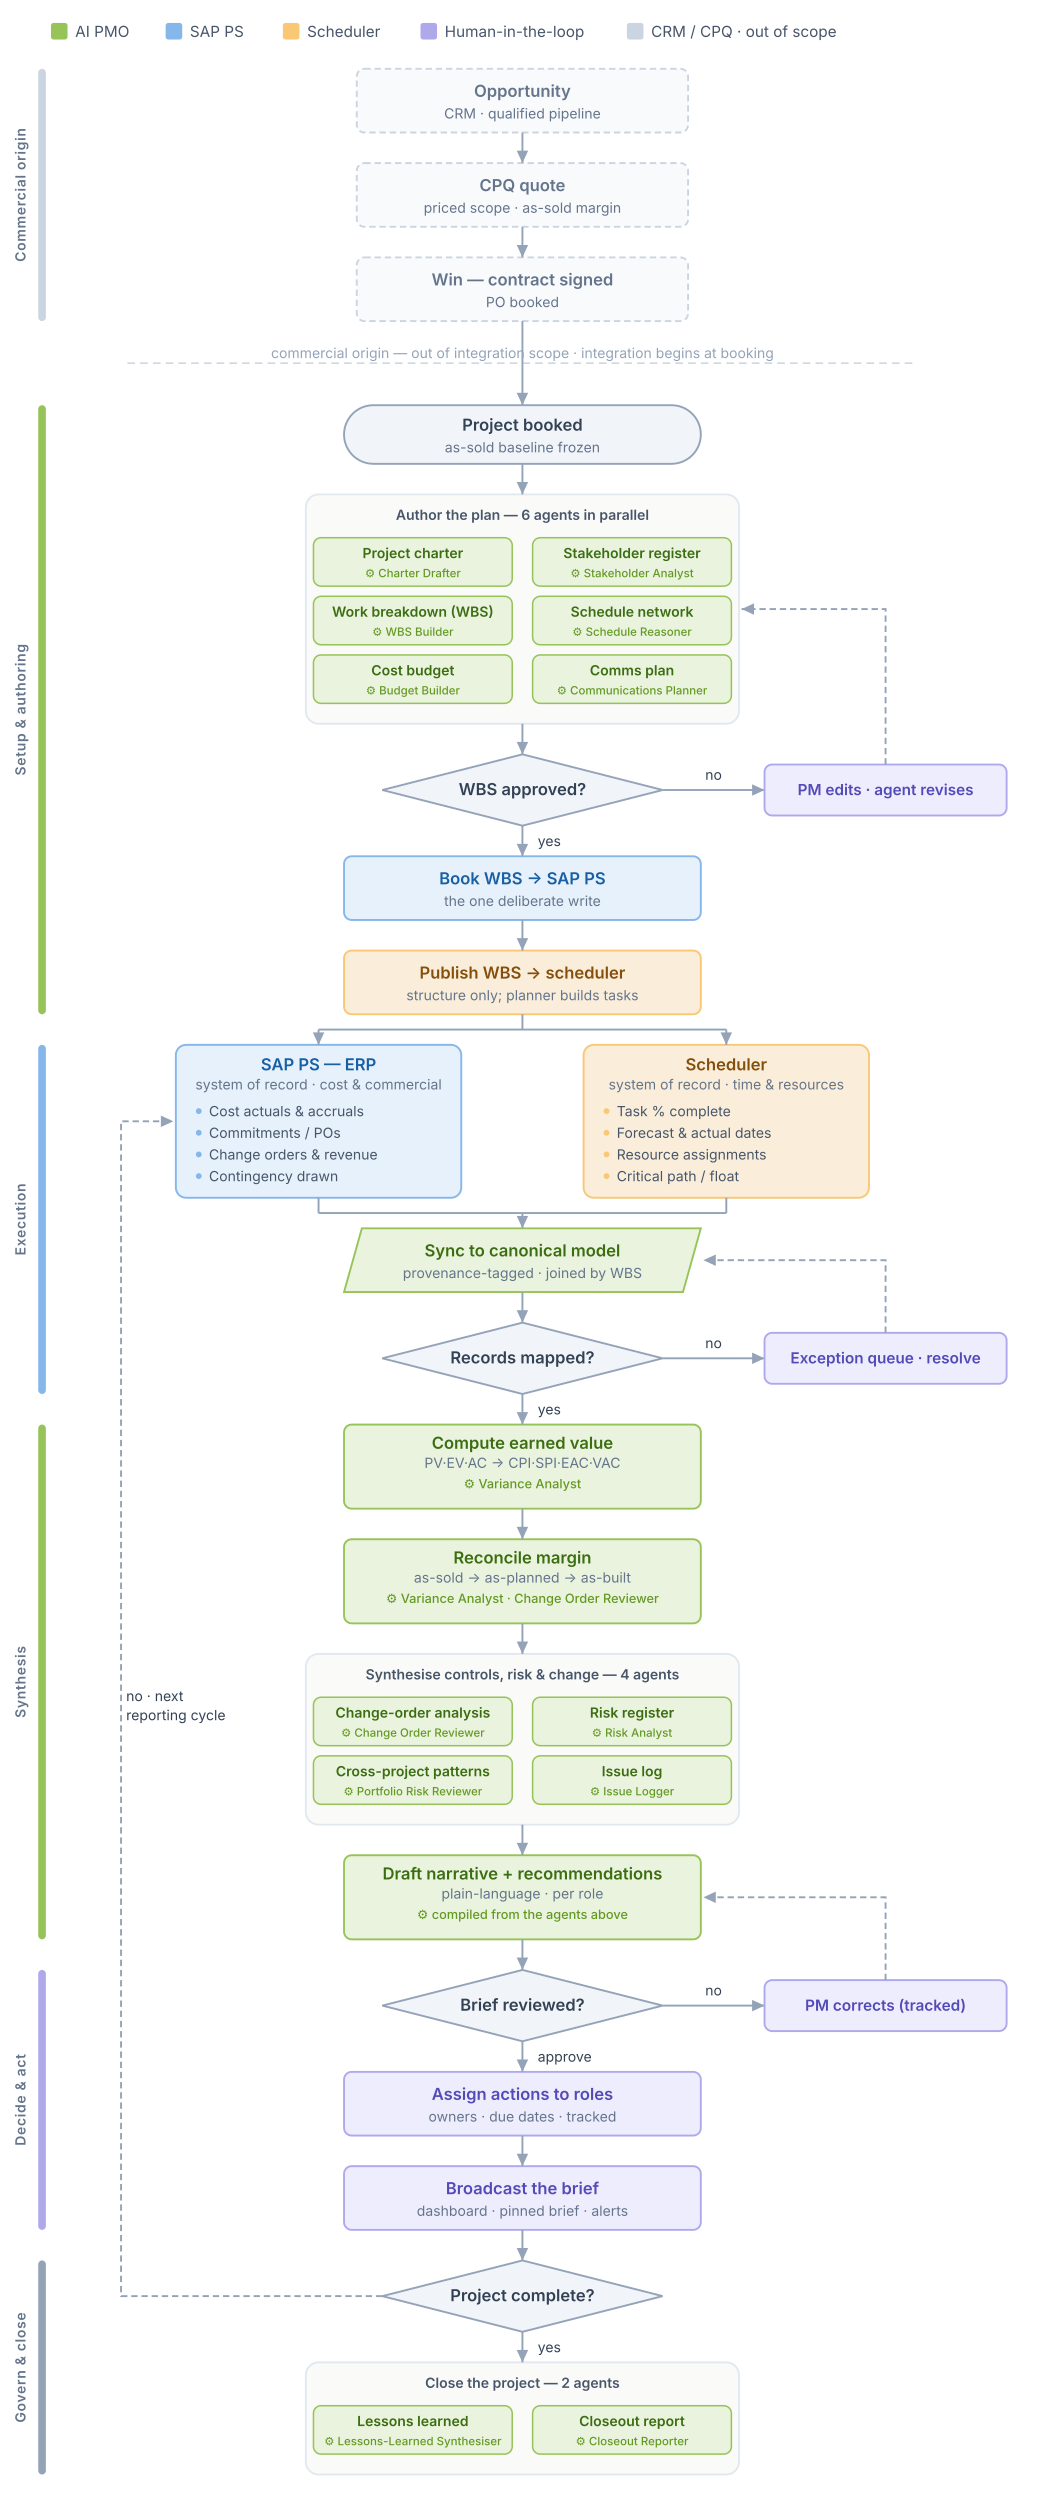
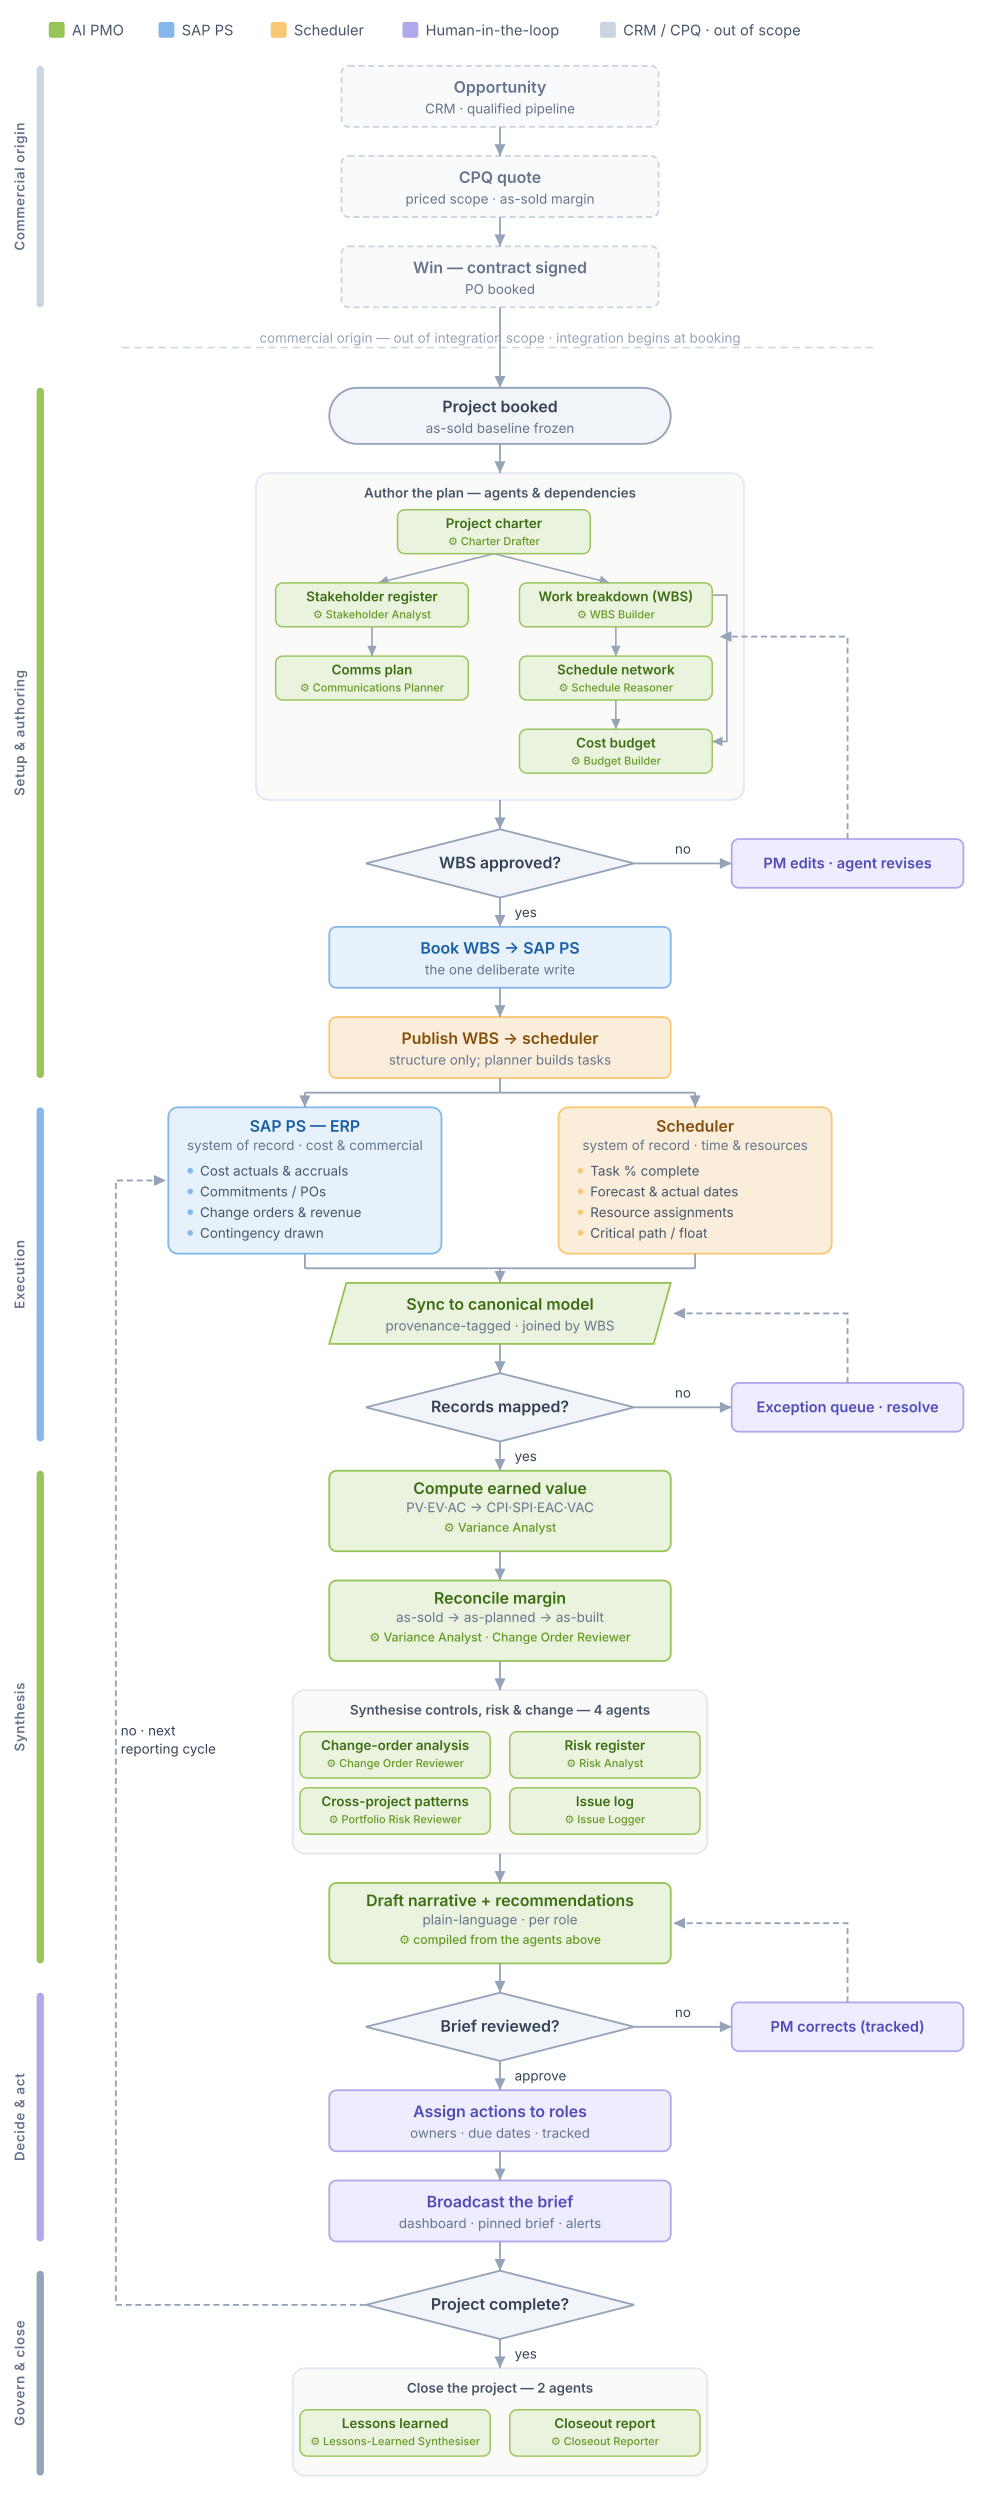
- <svg xmlns="http://www.w3.org/2000/svg" viewBox="0 0 820 1962" width="820" height="1962" font-family="Inter,Arial,sans-serif">
+ <svg xmlns="http://www.w3.org/2000/svg" viewBox="0 0 820 2050" width="820" height="2050" font-family="Inter,Arial,sans-serif">
  <defs>
    <marker id="ah" markerWidth="9" markerHeight="9" refX="6.5" refY="3" orient="auto">
      <path d="M0,0 L6.5,3 L0,6 Z" fill="#94a3b8" />
    </marker>
  </defs>
  <g>
    <rect x="40" y="18" width="13" height="13" rx="2" fill="#97C459" />
    <text x="59" y="29" font-family="Inter,Arial,sans-serif" font-size="12" fill="#475569">AI PMO</text>
    <rect x="130" y="18" width="13" height="13" rx="2" fill="#85B7EB" />
    <text x="149" y="29" font-family="Inter,Arial,sans-serif" font-size="12" fill="#475569">SAP PS</text>
    <rect x="222" y="18" width="13" height="13" rx="2" fill="#FAC775" />
    <text x="241" y="29" font-family="Inter,Arial,sans-serif" font-size="12" fill="#475569">Scheduler</text>
    <rect x="330" y="18" width="13" height="13" rx="2" fill="#AFA9EC" />
    <text x="349" y="29" font-family="Inter,Arial,sans-serif" font-size="12" fill="#475569">Human-in-the-loop</text>
    <rect x="492" y="18" width="13" height="13" rx="2" fill="#CBD5E1" />
    <text x="511" y="29" font-family="Inter,Arial,sans-serif" font-size="12" fill="#475569">CRM / CPQ · out of scope</text>
  </g>
  <g transform="translate(0,46)">
    <rect x="30" y="8" width="6" height="198" rx="3" fill="#CBD5E1" />
    <text transform="rotate(-90 20 107.0)" x="20" y="107.0" text-anchor="middle" font-family="Inter,Arial,sans-serif" font-size="11" font-weight="600" letter-spacing="0.5" fill="#64748b">Commercial origin</text>
-     <rect x="30" y="272" width="6" height="478" rx="3" fill="#97C459" />
-     <text transform="rotate(-90 20 511.0)" x="20" y="511.0" text-anchor="middle" font-family="Inter,Arial,sans-serif" font-size="11" font-weight="600" letter-spacing="0.5" fill="#64748b">Setup &amp; authoring</text>
-     <rect x="30" y="774" width="6" height="274" rx="3" fill="#85B7EB" />
-     <text transform="rotate(-90 20 911.0)" x="20" y="911.0" text-anchor="middle" font-family="Inter,Arial,sans-serif" font-size="11" font-weight="600" letter-spacing="0.5" fill="#64748b">Execution</text>
-     <rect x="30" y="1072" width="6" height="404" rx="3" fill="#97C459" />
-     <text transform="rotate(-90 20 1274.0)" x="20" y="1274.0" text-anchor="middle" font-family="Inter,Arial,sans-serif" font-size="11" font-weight="600" letter-spacing="0.5" fill="#64748b">Synthesis</text>
-     <rect x="30" y="1500" width="6" height="204" rx="3" fill="#AFA9EC" />
-     <text transform="rotate(-90 20 1602.0)" x="20" y="1602.0" text-anchor="middle" font-family="Inter,Arial,sans-serif" font-size="11" font-weight="600" letter-spacing="0.5" fill="#64748b">Decide &amp; act</text>
-     <rect x="30" y="1728" width="6" height="168" rx="3" fill="#94A3B8" />
-     <text transform="rotate(-90 20 1812.0)" x="20" y="1812.0" text-anchor="middle" font-family="Inter,Arial,sans-serif" font-size="11" font-weight="600" letter-spacing="0.5" fill="#64748b">Govern &amp; close</text>
+     <rect x="30" y="272" width="6" height="566" rx="3" fill="#97C459" />
+     <text transform="rotate(-90 20 555.0)" x="20" y="555.0" text-anchor="middle" font-family="Inter,Arial,sans-serif" font-size="11" font-weight="600" letter-spacing="0.5" fill="#64748b">Setup &amp; authoring</text>
+     <rect x="30" y="862" width="6" height="274" rx="3" fill="#85B7EB" />
+     <text transform="rotate(-90 20 999.0)" x="20" y="999.0" text-anchor="middle" font-family="Inter,Arial,sans-serif" font-size="11" font-weight="600" letter-spacing="0.5" fill="#64748b">Execution</text>
+     <rect x="30" y="1160" width="6" height="404" rx="3" fill="#97C459" />
+     <text transform="rotate(-90 20 1362.0)" x="20" y="1362.0" text-anchor="middle" font-family="Inter,Arial,sans-serif" font-size="11" font-weight="600" letter-spacing="0.5" fill="#64748b">Synthesis</text>
+     <rect x="30" y="1588" width="6" height="204" rx="3" fill="#AFA9EC" />
+     <text transform="rotate(-90 20 1690.0)" x="20" y="1690.0" text-anchor="middle" font-family="Inter,Arial,sans-serif" font-size="11" font-weight="600" letter-spacing="0.5" fill="#64748b">Decide &amp; act</text>
+     <rect x="30" y="1816" width="6" height="168" rx="3" fill="#94A3B8" />
+     <text transform="rotate(-90 20 1900.0)" x="20" y="1900.0" text-anchor="middle" font-family="Inter,Arial,sans-serif" font-size="11" font-weight="600" letter-spacing="0.5" fill="#64748b">Govern &amp; close</text>
    <rect x="280" y="8" width="260" height="50" rx="6" fill="#F8FAFC" stroke="#CBD5E1" stroke-width="1.5" stroke-dasharray="5 3" />
    <text x="410" y="30.0" text-anchor="middle" font-family="Inter,Arial,sans-serif" font-size="13" font-weight="600" fill="#64748B">Opportunity</text>
    <text x="410" y="47.0" text-anchor="middle" font-family="Inter,Arial,sans-serif" font-size="11" font-weight="400" fill="#64748b">CRM · qualified pipeline</text>
    <rect x="280" y="82" width="260" height="50" rx="6" fill="#F8FAFC" stroke="#CBD5E1" stroke-width="1.5" stroke-dasharray="5 3" />
    <text x="410" y="104.0" text-anchor="middle" font-family="Inter,Arial,sans-serif" font-size="13" font-weight="600" fill="#64748B">CPQ quote</text>
    <text x="410" y="121.0" text-anchor="middle" font-family="Inter,Arial,sans-serif" font-size="11" font-weight="400" fill="#64748b">priced scope · as-sold margin</text>
    <rect x="280" y="156" width="260" height="50" rx="6" fill="#F8FAFC" stroke="#CBD5E1" stroke-width="1.5" stroke-dasharray="5 3" />
    <text x="410" y="178.0" text-anchor="middle" font-family="Inter,Arial,sans-serif" font-size="13" font-weight="600" fill="#64748B">Win — contract signed</text>
    <text x="410" y="195.0" text-anchor="middle" font-family="Inter,Arial,sans-serif" font-size="11" font-weight="400" fill="#64748b">PO booked</text>
    <line x1="100" y1="239.0" x2="720" y2="239.0" stroke="#cbd5e1" stroke-width="1.2" stroke-dasharray="6 4" />
    <text x="410" y="235.0" text-anchor="middle" font-family="Inter,Arial,sans-serif" font-size="11" font-weight="400" fill="#94a3b8">commercial origin — out of integration scope    ·    integration begins at booking</text>
    <rect x="270" y="272" width="280" height="46" rx="23.0" fill="#F1F5F9" stroke="#94A3B8" stroke-width="1.5" />
    <text x="410" y="292.0" text-anchor="middle" font-family="Inter,Arial,sans-serif" font-size="13" font-weight="600" fill="#334155">Project booked</text>
    <text x="410" y="309.0" text-anchor="middle" font-family="Inter,Arial,sans-serif" font-size="11" font-weight="400" fill="#64748b">as-sold baseline frozen</text>
-     <rect x="240.0" y="342" width="340" height="180" rx="10" fill="#FAFAF9" stroke="#E2E8F0" stroke-width="1.5" />
-     <text x="410" y="362" text-anchor="middle" font-family="Inter,Arial,sans-serif" font-size="11" font-weight="600" fill="#475569">Author the plan — 6 agents in parallel</text>
-     <rect x="246.0" y="376" width="156" height="38" rx="6" fill="#EAF3DE" stroke="#97C459" stroke-width="1.2" />
-     <text x="324" y="392" text-anchor="middle" font-family="Inter,Arial,sans-serif" font-size="11" font-weight="600" fill="#3B6D11">Project charter</text>
-     <text x="324" y="407" text-anchor="middle" font-family="Inter,Arial,sans-serif" font-size="9" font-weight="500" fill="#639922">⚙ Charter Drafter</text>
-     <rect x="418.0" y="376" width="156" height="38" rx="6" fill="#EAF3DE" stroke="#97C459" stroke-width="1.2" />
-     <text x="496" y="392" text-anchor="middle" font-family="Inter,Arial,sans-serif" font-size="11" font-weight="600" fill="#3B6D11">Stakeholder register</text>
-     <text x="496" y="407" text-anchor="middle" font-family="Inter,Arial,sans-serif" font-size="9" font-weight="500" fill="#639922">⚙ Stakeholder Analyst</text>
-     <rect x="246.0" y="422" width="156" height="38" rx="6" fill="#EAF3DE" stroke="#97C459" stroke-width="1.2" />
-     <text x="324" y="438" text-anchor="middle" font-family="Inter,Arial,sans-serif" font-size="11" font-weight="600" fill="#3B6D11">Work breakdown (WBS)</text>
-     <text x="324" y="453" text-anchor="middle" font-family="Inter,Arial,sans-serif" font-size="9" font-weight="500" fill="#639922">⚙ WBS Builder</text>
-     <rect x="418.0" y="422" width="156" height="38" rx="6" fill="#EAF3DE" stroke="#97C459" stroke-width="1.2" />
-     <text x="496" y="438" text-anchor="middle" font-family="Inter,Arial,sans-serif" font-size="11" font-weight="600" fill="#3B6D11">Schedule network</text>
-     <text x="496" y="453" text-anchor="middle" font-family="Inter,Arial,sans-serif" font-size="9" font-weight="500" fill="#639922">⚙ Schedule Reasoner</text>
-     <rect x="246.0" y="468" width="156" height="38" rx="6" fill="#EAF3DE" stroke="#97C459" stroke-width="1.2" />
-     <text x="324" y="484" text-anchor="middle" font-family="Inter,Arial,sans-serif" font-size="11" font-weight="600" fill="#3B6D11">Cost budget</text>
-     <text x="324" y="499" text-anchor="middle" font-family="Inter,Arial,sans-serif" font-size="9" font-weight="500" fill="#639922">⚙ Budget Builder</text>
-     <rect x="418.0" y="468" width="156" height="38" rx="6" fill="#EAF3DE" stroke="#97C459" stroke-width="1.2" />
-     <text x="496" y="484" text-anchor="middle" font-family="Inter,Arial,sans-serif" font-size="11" font-weight="600" fill="#3B6D11">Comms plan</text>
-     <text x="496" y="499" text-anchor="middle" font-family="Inter,Arial,sans-serif" font-size="9" font-weight="500" fill="#639922">⚙ Communications Planner</text>
-     <polygon points="410,546.0 520,574.0 410,602.0 300,574.0" fill="#F1F5F9" stroke="#94A3B8" stroke-width="1.5" />
-     <text x="410" y="578.0" text-anchor="middle" font-family="Inter,Arial,sans-serif" font-size="13" font-weight="600" fill="#334155">WBS approved?</text>
-     <line x1="520" y1="574.0" x2="600" y2="574.0" stroke="#94a3b8" stroke-width="1.5" marker-end="url(#ah)" />
-     <text x="560" y="566.0" text-anchor="middle" font-family="Inter,Arial,sans-serif" font-size="11" font-weight="400" fill="#334155">no</text>
-     <rect x="600" y="554.0" width="190" height="40" rx="6" fill="#EEEDFE" stroke="#AFA9EC" stroke-width="1.5" />
-     <text x="695" y="578.0" text-anchor="middle" font-family="Inter,Arial,sans-serif" font-size="12" font-weight="600" fill="#534AB7">PM edits · agent revises</text>
-     <rect x="270" y="626" width="280" height="50" rx="6" fill="#E6F1FB" stroke="#85B7EB" stroke-width="1.5" />
-     <text x="410" y="648.0" text-anchor="middle" font-family="Inter,Arial,sans-serif" font-size="13" font-weight="600" fill="#185FA5">Book WBS → SAP PS</text>
-     <text x="410" y="665.0" text-anchor="middle" font-family="Inter,Arial,sans-serif" font-size="11" font-weight="400" fill="#64748b">the one deliberate write</text>
-     <rect x="270" y="700" width="280" height="50" rx="6" fill="#FAEEDA" stroke="#FAC775" stroke-width="1.5" />
-     <text x="410" y="722.0" text-anchor="middle" font-family="Inter,Arial,sans-serif" font-size="13" font-weight="600" fill="#854F0B">Publish WBS → scheduler</text>
-     <text x="410" y="739.0" text-anchor="middle" font-family="Inter,Arial,sans-serif" font-size="11" font-weight="400" fill="#64748b">structure only; planner builds tasks</text>
-     <rect x="138.0" y="774" width="224" height="120" rx="8" fill="#E6F1FB" stroke="#85B7EB" stroke-width="1.5" />
-     <text x="250" y="794" text-anchor="middle" font-family="Inter,Arial,sans-serif" font-size="13" font-weight="600" fill="#185FA5">SAP PS — ERP</text>
-     <text x="250" y="809" text-anchor="middle" font-family="Inter,Arial,sans-serif" font-size="11" font-weight="400" fill="#64748b">system of record · cost &amp; commercial</text>
-     <circle cx="156.0" cy="826" r="2.3" fill="#85B7EB" />
-     <text x="164.0" y="830" text-anchor="start" font-family="Inter,Arial,sans-serif" font-size="11" font-weight="400" fill="#475569">Cost actuals &amp; accruals</text>
-     <circle cx="156.0" cy="843" r="2.3" fill="#85B7EB" />
-     <text x="164.0" y="847" text-anchor="start" font-family="Inter,Arial,sans-serif" font-size="11" font-weight="400" fill="#475569">Commitments / POs</text>
-     <circle cx="156.0" cy="860" r="2.3" fill="#85B7EB" />
-     <text x="164.0" y="864" text-anchor="start" font-family="Inter,Arial,sans-serif" font-size="11" font-weight="400" fill="#475569">Change orders &amp; revenue</text>
-     <circle cx="156.0" cy="877" r="2.3" fill="#85B7EB" />
-     <text x="164.0" y="881" text-anchor="start" font-family="Inter,Arial,sans-serif" font-size="11" font-weight="400" fill="#475569">Contingency drawn</text>
-     <rect x="458.0" y="774" width="224" height="120" rx="8" fill="#FAEEDA" stroke="#FAC775" stroke-width="1.5" />
-     <text x="570" y="794" text-anchor="middle" font-family="Inter,Arial,sans-serif" font-size="13" font-weight="600" fill="#854F0B">Scheduler</text>
-     <text x="570" y="809" text-anchor="middle" font-family="Inter,Arial,sans-serif" font-size="11" font-weight="400" fill="#64748b">system of record · time &amp; resources</text>
-     <circle cx="476.0" cy="826" r="2.3" fill="#FAC775" />
-     <text x="484.0" y="830" text-anchor="start" font-family="Inter,Arial,sans-serif" font-size="11" font-weight="400" fill="#475569">Task % complete</text>
-     <circle cx="476.0" cy="843" r="2.3" fill="#FAC775" />
-     <text x="484.0" y="847" text-anchor="start" font-family="Inter,Arial,sans-serif" font-size="11" font-weight="400" fill="#475569">Forecast &amp; actual dates</text>
-     <circle cx="476.0" cy="860" r="2.3" fill="#FAC775" />
-     <text x="484.0" y="864" text-anchor="start" font-family="Inter,Arial,sans-serif" font-size="11" font-weight="400" fill="#475569">Resource assignments</text>
-     <circle cx="476.0" cy="877" r="2.3" fill="#FAC775" />
-     <text x="484.0" y="881" text-anchor="start" font-family="Inter,Arial,sans-serif" font-size="11" font-weight="400" fill="#475569">Critical path / float</text>
-     <polygon points="284.0,918 550.0,918 536.0,968 270.0,968" fill="#EAF3DE" stroke="#97C459" stroke-width="1.5" />
-     <text x="410" y="940.0" text-anchor="middle" font-family="Inter,Arial,sans-serif" font-size="13" font-weight="600" fill="#3B6D11">Sync to canonical model</text>
-     <text x="410" y="957.0" text-anchor="middle" font-family="Inter,Arial,sans-serif" font-size="11" font-weight="400" fill="#64748b">provenance-tagged · joined by WBS</text>
-     <polygon points="410,992.0 520,1020.0 410,1048.0 300,1020.0" fill="#F1F5F9" stroke="#94A3B8" stroke-width="1.5" />
-     <text x="410" y="1024.0" text-anchor="middle" font-family="Inter,Arial,sans-serif" font-size="13" font-weight="600" fill="#334155">Records mapped?</text>
-     <line x1="520" y1="1020.0" x2="600" y2="1020.0" stroke="#94a3b8" stroke-width="1.5" marker-end="url(#ah)" />
-     <text x="560" y="1012.0" text-anchor="middle" font-family="Inter,Arial,sans-serif" font-size="11" font-weight="400" fill="#334155">no</text>
-     <rect x="600" y="1000.0" width="190" height="40" rx="6" fill="#EEEDFE" stroke="#AFA9EC" stroke-width="1.5" />
-     <text x="695" y="1024.0" text-anchor="middle" font-family="Inter,Arial,sans-serif" font-size="12" font-weight="600" fill="#534AB7">Exception queue · resolve</text>
-     <rect x="270" y="1072" width="280" height="66" rx="6" fill="#EAF3DE" stroke="#97C459" stroke-width="1.5" />
-     <text x="410" y="1091" text-anchor="middle" font-family="Inter,Arial,sans-serif" font-size="13" font-weight="600" fill="#3B6D11">Compute earned value</text>
-     <text x="410" y="1106" text-anchor="middle" font-family="Inter,Arial,sans-serif" font-size="11" font-weight="400" fill="#64748b">PV·EV·AC → CPI·SPI·EAC·VAC</text>
-     <text x="410" y="1122" text-anchor="middle" font-family="Inter,Arial,sans-serif" font-size="10" font-weight="500" fill="#639922">⚙ Variance Analyst</text>
-     <rect x="270" y="1162" width="280" height="66" rx="6" fill="#EAF3DE" stroke="#97C459" stroke-width="1.5" />
-     <text x="410" y="1181" text-anchor="middle" font-family="Inter,Arial,sans-serif" font-size="13" font-weight="600" fill="#3B6D11">Reconcile margin</text>
-     <text x="410" y="1196" text-anchor="middle" font-family="Inter,Arial,sans-serif" font-size="11" font-weight="400" fill="#64748b">as-sold → as-planned → as-built</text>
-     <text x="410" y="1212" text-anchor="middle" font-family="Inter,Arial,sans-serif" font-size="10" font-weight="500" fill="#639922">⚙ Variance Analyst · Change Order Reviewer</text>
-     <rect x="240.0" y="1252" width="340" height="134" rx="10" fill="#FAFAF9" stroke="#E2E8F0" stroke-width="1.5" />
-     <text x="410" y="1272" text-anchor="middle" font-family="Inter,Arial,sans-serif" font-size="11" font-weight="600" fill="#475569">Synthesise controls, risk &amp; change — 4 agents</text>
-     <rect x="246.0" y="1286" width="156" height="38" rx="6" fill="#EAF3DE" stroke="#97C459" stroke-width="1.2" />
-     <text x="324" y="1302" text-anchor="middle" font-family="Inter,Arial,sans-serif" font-size="11" font-weight="600" fill="#3B6D11">Change-order analysis</text>
-     <text x="324" y="1317" text-anchor="middle" font-family="Inter,Arial,sans-serif" font-size="9" font-weight="500" fill="#639922">⚙ Change Order Reviewer</text>
-     <rect x="418.0" y="1286" width="156" height="38" rx="6" fill="#EAF3DE" stroke="#97C459" stroke-width="1.2" />
-     <text x="496" y="1302" text-anchor="middle" font-family="Inter,Arial,sans-serif" font-size="11" font-weight="600" fill="#3B6D11">Risk register</text>
-     <text x="496" y="1317" text-anchor="middle" font-family="Inter,Arial,sans-serif" font-size="9" font-weight="500" fill="#639922">⚙ Risk Analyst</text>
-     <rect x="246.0" y="1332" width="156" height="38" rx="6" fill="#EAF3DE" stroke="#97C459" stroke-width="1.2" />
-     <text x="324" y="1348" text-anchor="middle" font-family="Inter,Arial,sans-serif" font-size="11" font-weight="600" fill="#3B6D11">Cross-project patterns</text>
-     <text x="324" y="1363" text-anchor="middle" font-family="Inter,Arial,sans-serif" font-size="9" font-weight="500" fill="#639922">⚙ Portfolio Risk Reviewer</text>
-     <rect x="418.0" y="1332" width="156" height="38" rx="6" fill="#EAF3DE" stroke="#97C459" stroke-width="1.2" />
-     <text x="496" y="1348" text-anchor="middle" font-family="Inter,Arial,sans-serif" font-size="11" font-weight="600" fill="#3B6D11">Issue log</text>
-     <text x="496" y="1363" text-anchor="middle" font-family="Inter,Arial,sans-serif" font-size="9" font-weight="500" fill="#639922">⚙ Issue Logger</text>
-     <rect x="270" y="1410" width="280" height="66" rx="6" fill="#EAF3DE" stroke="#97C459" stroke-width="1.5" />
-     <text x="410" y="1429" text-anchor="middle" font-family="Inter,Arial,sans-serif" font-size="13" font-weight="600" fill="#3B6D11">Draft narrative + recommendations</text>
-     <text x="410" y="1444" text-anchor="middle" font-family="Inter,Arial,sans-serif" font-size="11" font-weight="400" fill="#64748b">plain-language · per role</text>
-     <text x="410" y="1460" text-anchor="middle" font-family="Inter,Arial,sans-serif" font-size="10" font-weight="500" fill="#639922">⚙ compiled from the agents above</text>
-     <polygon points="410,1500.0 520,1528.0 410,1556.0 300,1528.0" fill="#F1F5F9" stroke="#94A3B8" stroke-width="1.5" />
-     <text x="410" y="1532.0" text-anchor="middle" font-family="Inter,Arial,sans-serif" font-size="13" font-weight="600" fill="#334155">Brief reviewed?</text>
-     <line x1="520" y1="1528.0" x2="600" y2="1528.0" stroke="#94a3b8" stroke-width="1.5" marker-end="url(#ah)" />
-     <text x="560" y="1520.0" text-anchor="middle" font-family="Inter,Arial,sans-serif" font-size="11" font-weight="400" fill="#334155">no</text>
-     <rect x="600" y="1508.0" width="190" height="40" rx="6" fill="#EEEDFE" stroke="#AFA9EC" stroke-width="1.5" />
-     <text x="695" y="1532.0" text-anchor="middle" font-family="Inter,Arial,sans-serif" font-size="12" font-weight="600" fill="#534AB7">PM corrects (tracked)</text>
-     <rect x="270" y="1580" width="280" height="50" rx="6" fill="#EEEDFE" stroke="#AFA9EC" stroke-width="1.5" />
-     <text x="410" y="1602.0" text-anchor="middle" font-family="Inter,Arial,sans-serif" font-size="13" font-weight="600" fill="#534AB7">Assign actions to roles</text>
-     <text x="410" y="1619.0" text-anchor="middle" font-family="Inter,Arial,sans-serif" font-size="11" font-weight="400" fill="#64748b">owners · due dates · tracked</text>
-     <rect x="270" y="1654" width="280" height="50" rx="6" fill="#EEEDFE" stroke="#AFA9EC" stroke-width="1.5" />
-     <text x="410" y="1676.0" text-anchor="middle" font-family="Inter,Arial,sans-serif" font-size="13" font-weight="600" fill="#534AB7">Broadcast the brief</text>
-     <text x="410" y="1693.0" text-anchor="middle" font-family="Inter,Arial,sans-serif" font-size="11" font-weight="400" fill="#64748b">dashboard · pinned brief · alerts</text>
-     <polygon points="410,1728.0 520,1756.0 410,1784.0 300,1756.0" fill="#F1F5F9" stroke="#94A3B8" stroke-width="1.5" />
-     <text x="410" y="1760.0" text-anchor="middle" font-family="Inter,Arial,sans-serif" font-size="13" font-weight="600" fill="#334155">Project complete?</text>
-     <rect x="240.0" y="1808" width="340" height="88" rx="10" fill="#FAFAF9" stroke="#E2E8F0" stroke-width="1.5" />
-     <text x="410" y="1828" text-anchor="middle" font-family="Inter,Arial,sans-serif" font-size="11" font-weight="600" fill="#475569">Close the project — 2 agents</text>
-     <rect x="246.0" y="1842" width="156" height="38" rx="6" fill="#EAF3DE" stroke="#97C459" stroke-width="1.2" />
-     <text x="324" y="1858" text-anchor="middle" font-family="Inter,Arial,sans-serif" font-size="11" font-weight="600" fill="#3B6D11">Lessons learned</text>
-     <text x="324" y="1873" text-anchor="middle" font-family="Inter,Arial,sans-serif" font-size="9" font-weight="500" fill="#639922">⚙ Lessons-Learned Synthesiser</text>
-     <rect x="418.0" y="1842" width="156" height="38" rx="6" fill="#EAF3DE" stroke="#97C459" stroke-width="1.2" />
-     <text x="496" y="1858" text-anchor="middle" font-family="Inter,Arial,sans-serif" font-size="11" font-weight="600" fill="#3B6D11">Closeout report</text>
-     <text x="496" y="1873" text-anchor="middle" font-family="Inter,Arial,sans-serif" font-size="9" font-weight="500" fill="#639922">⚙ Closeout Reporter</text>
+     <rect x="210.0" y="342" width="400" height="268" rx="10" fill="#FAFAF9" stroke="#E2E8F0" stroke-width="1.5" />
+     <text x="410" y="362" text-anchor="middle" font-family="Inter,Arial,sans-serif" font-size="11" font-weight="600" fill="#475569">Author the plan — agents &amp; dependencies</text>
+     <line x1="405" y1="408" x2="310" y2="432" stroke="#94a3b8" stroke-width="1.3" marker-end="url(#ah)" />
+     <line x1="405" y1="408" x2="500" y2="432" stroke="#94a3b8" stroke-width="1.3" marker-end="url(#ah)" />
+     <line x1="305" y1="468" x2="305" y2="492" stroke="#94a3b8" stroke-width="1.3" marker-end="url(#ah)" />
+     <line x1="505" y1="468" x2="505" y2="492" stroke="#94a3b8" stroke-width="1.3" marker-end="url(#ah)" />
+     <line x1="505" y1="528" x2="505" y2="552" stroke="#94a3b8" stroke-width="1.3" marker-end="url(#ah)" />
+     <polyline points="584,442 596,442 596,562 584,562" fill="none" stroke="#94a3b8" stroke-width="1.3" marker-end="url(#ah)" />
+     <rect x="326.0" y="372" width="158" height="36" rx="6" fill="#EAF3DE" stroke="#97C459" stroke-width="1.2" />
+     <text x="405" y="387" text-anchor="middle" font-family="Inter,Arial,sans-serif" font-size="11" font-weight="600" fill="#3B6D11">Project charter</text>
+     <text x="405" y="401" text-anchor="middle" font-family="Inter,Arial,sans-serif" font-size="9" font-weight="500" fill="#639922">⚙ Charter Drafter</text>
+     <rect x="226.0" y="432" width="158" height="36" rx="6" fill="#EAF3DE" stroke="#97C459" stroke-width="1.2" />
+     <text x="305" y="447" text-anchor="middle" font-family="Inter,Arial,sans-serif" font-size="11" font-weight="600" fill="#3B6D11">Stakeholder register</text>
+     <text x="305" y="461" text-anchor="middle" font-family="Inter,Arial,sans-serif" font-size="9" font-weight="500" fill="#639922">⚙ Stakeholder Analyst</text>
+     <rect x="426.0" y="432" width="158" height="36" rx="6" fill="#EAF3DE" stroke="#97C459" stroke-width="1.2" />
+     <text x="505" y="447" text-anchor="middle" font-family="Inter,Arial,sans-serif" font-size="11" font-weight="600" fill="#3B6D11">Work breakdown (WBS)</text>
+     <text x="505" y="461" text-anchor="middle" font-family="Inter,Arial,sans-serif" font-size="9" font-weight="500" fill="#639922">⚙ WBS Builder</text>
+     <rect x="226.0" y="492" width="158" height="36" rx="6" fill="#EAF3DE" stroke="#97C459" stroke-width="1.2" />
+     <text x="305" y="507" text-anchor="middle" font-family="Inter,Arial,sans-serif" font-size="11" font-weight="600" fill="#3B6D11">Comms plan</text>
+     <text x="305" y="521" text-anchor="middle" font-family="Inter,Arial,sans-serif" font-size="9" font-weight="500" fill="#639922">⚙ Communications Planner</text>
+     <rect x="426.0" y="492" width="158" height="36" rx="6" fill="#EAF3DE" stroke="#97C459" stroke-width="1.2" />
+     <text x="505" y="507" text-anchor="middle" font-family="Inter,Arial,sans-serif" font-size="11" font-weight="600" fill="#3B6D11">Schedule network</text>
+     <text x="505" y="521" text-anchor="middle" font-family="Inter,Arial,sans-serif" font-size="9" font-weight="500" fill="#639922">⚙ Schedule Reasoner</text>
+     <rect x="426.0" y="552" width="158" height="36" rx="6" fill="#EAF3DE" stroke="#97C459" stroke-width="1.2" />
+     <text x="505" y="567" text-anchor="middle" font-family="Inter,Arial,sans-serif" font-size="11" font-weight="600" fill="#3B6D11">Cost budget</text>
+     <text x="505" y="581" text-anchor="middle" font-family="Inter,Arial,sans-serif" font-size="9" font-weight="500" fill="#639922">⚙ Budget Builder</text>
+     <polygon points="410,634.0 520,662.0 410,690.0 300,662.0" fill="#F1F5F9" stroke="#94A3B8" stroke-width="1.5" />
+     <text x="410" y="666.0" text-anchor="middle" font-family="Inter,Arial,sans-serif" font-size="13" font-weight="600" fill="#334155">WBS approved?</text>
+     <line x1="520" y1="662.0" x2="600" y2="662.0" stroke="#94a3b8" stroke-width="1.5" marker-end="url(#ah)" />
+     <text x="560" y="654.0" text-anchor="middle" font-family="Inter,Arial,sans-serif" font-size="11" font-weight="400" fill="#334155">no</text>
+     <rect x="600" y="642.0" width="190" height="40" rx="6" fill="#EEEDFE" stroke="#AFA9EC" stroke-width="1.5" />
+     <text x="695" y="666.0" text-anchor="middle" font-family="Inter,Arial,sans-serif" font-size="12" font-weight="600" fill="#534AB7">PM edits · agent revises</text>
+     <rect x="270" y="714" width="280" height="50" rx="6" fill="#E6F1FB" stroke="#85B7EB" stroke-width="1.5" />
+     <text x="410" y="736.0" text-anchor="middle" font-family="Inter,Arial,sans-serif" font-size="13" font-weight="600" fill="#185FA5">Book WBS → SAP PS</text>
+     <text x="410" y="753.0" text-anchor="middle" font-family="Inter,Arial,sans-serif" font-size="11" font-weight="400" fill="#64748b">the one deliberate write</text>
+     <rect x="270" y="788" width="280" height="50" rx="6" fill="#FAEEDA" stroke="#FAC775" stroke-width="1.5" />
+     <text x="410" y="810.0" text-anchor="middle" font-family="Inter,Arial,sans-serif" font-size="13" font-weight="600" fill="#854F0B">Publish WBS → scheduler</text>
+     <text x="410" y="827.0" text-anchor="middle" font-family="Inter,Arial,sans-serif" font-size="11" font-weight="400" fill="#64748b">structure only; planner builds tasks</text>
+     <rect x="138.0" y="862" width="224" height="120" rx="8" fill="#E6F1FB" stroke="#85B7EB" stroke-width="1.5" />
+     <text x="250" y="882" text-anchor="middle" font-family="Inter,Arial,sans-serif" font-size="13" font-weight="600" fill="#185FA5">SAP PS — ERP</text>
+     <text x="250" y="897" text-anchor="middle" font-family="Inter,Arial,sans-serif" font-size="11" font-weight="400" fill="#64748b">system of record · cost &amp; commercial</text>
+     <circle cx="156.0" cy="914" r="2.3" fill="#85B7EB" />
+     <text x="164.0" y="918" text-anchor="start" font-family="Inter,Arial,sans-serif" font-size="11" font-weight="400" fill="#475569">Cost actuals &amp; accruals</text>
+     <circle cx="156.0" cy="931" r="2.3" fill="#85B7EB" />
+     <text x="164.0" y="935" text-anchor="start" font-family="Inter,Arial,sans-serif" font-size="11" font-weight="400" fill="#475569">Commitments / POs</text>
+     <circle cx="156.0" cy="948" r="2.3" fill="#85B7EB" />
+     <text x="164.0" y="952" text-anchor="start" font-family="Inter,Arial,sans-serif" font-size="11" font-weight="400" fill="#475569">Change orders &amp; revenue</text>
+     <circle cx="156.0" cy="965" r="2.3" fill="#85B7EB" />
+     <text x="164.0" y="969" text-anchor="start" font-family="Inter,Arial,sans-serif" font-size="11" font-weight="400" fill="#475569">Contingency drawn</text>
+     <rect x="458.0" y="862" width="224" height="120" rx="8" fill="#FAEEDA" stroke="#FAC775" stroke-width="1.5" />
+     <text x="570" y="882" text-anchor="middle" font-family="Inter,Arial,sans-serif" font-size="13" font-weight="600" fill="#854F0B">Scheduler</text>
+     <text x="570" y="897" text-anchor="middle" font-family="Inter,Arial,sans-serif" font-size="11" font-weight="400" fill="#64748b">system of record · time &amp; resources</text>
+     <circle cx="476.0" cy="914" r="2.3" fill="#FAC775" />
+     <text x="484.0" y="918" text-anchor="start" font-family="Inter,Arial,sans-serif" font-size="11" font-weight="400" fill="#475569">Task % complete</text>
+     <circle cx="476.0" cy="931" r="2.3" fill="#FAC775" />
+     <text x="484.0" y="935" text-anchor="start" font-family="Inter,Arial,sans-serif" font-size="11" font-weight="400" fill="#475569">Forecast &amp; actual dates</text>
+     <circle cx="476.0" cy="948" r="2.3" fill="#FAC775" />
+     <text x="484.0" y="952" text-anchor="start" font-family="Inter,Arial,sans-serif" font-size="11" font-weight="400" fill="#475569">Resource assignments</text>
+     <circle cx="476.0" cy="965" r="2.3" fill="#FAC775" />
+     <text x="484.0" y="969" text-anchor="start" font-family="Inter,Arial,sans-serif" font-size="11" font-weight="400" fill="#475569">Critical path / float</text>
+     <polygon points="284.0,1006 550.0,1006 536.0,1056 270.0,1056" fill="#EAF3DE" stroke="#97C459" stroke-width="1.5" />
+     <text x="410" y="1028.0" text-anchor="middle" font-family="Inter,Arial,sans-serif" font-size="13" font-weight="600" fill="#3B6D11">Sync to canonical model</text>
+     <text x="410" y="1045.0" text-anchor="middle" font-family="Inter,Arial,sans-serif" font-size="11" font-weight="400" fill="#64748b">provenance-tagged · joined by WBS</text>
+     <polygon points="410,1080.0 520,1108.0 410,1136.0 300,1108.0" fill="#F1F5F9" stroke="#94A3B8" stroke-width="1.5" />
+     <text x="410" y="1112.0" text-anchor="middle" font-family="Inter,Arial,sans-serif" font-size="13" font-weight="600" fill="#334155">Records mapped?</text>
+     <line x1="520" y1="1108.0" x2="600" y2="1108.0" stroke="#94a3b8" stroke-width="1.5" marker-end="url(#ah)" />
+     <text x="560" y="1100.0" text-anchor="middle" font-family="Inter,Arial,sans-serif" font-size="11" font-weight="400" fill="#334155">no</text>
+     <rect x="600" y="1088.0" width="190" height="40" rx="6" fill="#EEEDFE" stroke="#AFA9EC" stroke-width="1.5" />
+     <text x="695" y="1112.0" text-anchor="middle" font-family="Inter,Arial,sans-serif" font-size="12" font-weight="600" fill="#534AB7">Exception queue · resolve</text>
+     <rect x="270" y="1160" width="280" height="66" rx="6" fill="#EAF3DE" stroke="#97C459" stroke-width="1.5" />
+     <text x="410" y="1179" text-anchor="middle" font-family="Inter,Arial,sans-serif" font-size="13" font-weight="600" fill="#3B6D11">Compute earned value</text>
+     <text x="410" y="1194" text-anchor="middle" font-family="Inter,Arial,sans-serif" font-size="11" font-weight="400" fill="#64748b">PV·EV·AC → CPI·SPI·EAC·VAC</text>
+     <text x="410" y="1210" text-anchor="middle" font-family="Inter,Arial,sans-serif" font-size="10" font-weight="500" fill="#639922">⚙ Variance Analyst</text>
+     <rect x="270" y="1250" width="280" height="66" rx="6" fill="#EAF3DE" stroke="#97C459" stroke-width="1.5" />
+     <text x="410" y="1269" text-anchor="middle" font-family="Inter,Arial,sans-serif" font-size="13" font-weight="600" fill="#3B6D11">Reconcile margin</text>
+     <text x="410" y="1284" text-anchor="middle" font-family="Inter,Arial,sans-serif" font-size="11" font-weight="400" fill="#64748b">as-sold → as-planned → as-built</text>
+     <text x="410" y="1300" text-anchor="middle" font-family="Inter,Arial,sans-serif" font-size="10" font-weight="500" fill="#639922">⚙ Variance Analyst · Change Order Reviewer</text>
+     <rect x="240.0" y="1340" width="340" height="134" rx="10" fill="#FAFAF9" stroke="#E2E8F0" stroke-width="1.5" />
+     <text x="410" y="1360" text-anchor="middle" font-family="Inter,Arial,sans-serif" font-size="11" font-weight="600" fill="#475569">Synthesise controls, risk &amp; change — 4 agents</text>
+     <rect x="246.0" y="1374" width="156" height="38" rx="6" fill="#EAF3DE" stroke="#97C459" stroke-width="1.2" />
+     <text x="324" y="1389" text-anchor="middle" font-family="Inter,Arial,sans-serif" font-size="11" font-weight="600" fill="#3B6D11">Change-order analysis</text>
+     <text x="324" y="1403" text-anchor="middle" font-family="Inter,Arial,sans-serif" font-size="9" font-weight="500" fill="#639922">⚙ Change Order Reviewer</text>
+     <rect x="418.0" y="1374" width="156" height="38" rx="6" fill="#EAF3DE" stroke="#97C459" stroke-width="1.2" />
+     <text x="496" y="1389" text-anchor="middle" font-family="Inter,Arial,sans-serif" font-size="11" font-weight="600" fill="#3B6D11">Risk register</text>
+     <text x="496" y="1403" text-anchor="middle" font-family="Inter,Arial,sans-serif" font-size="9" font-weight="500" fill="#639922">⚙ Risk Analyst</text>
+     <rect x="246.0" y="1420" width="156" height="38" rx="6" fill="#EAF3DE" stroke="#97C459" stroke-width="1.2" />
+     <text x="324" y="1435" text-anchor="middle" font-family="Inter,Arial,sans-serif" font-size="11" font-weight="600" fill="#3B6D11">Cross-project patterns</text>
+     <text x="324" y="1449" text-anchor="middle" font-family="Inter,Arial,sans-serif" font-size="9" font-weight="500" fill="#639922">⚙ Portfolio Risk Reviewer</text>
+     <rect x="418.0" y="1420" width="156" height="38" rx="6" fill="#EAF3DE" stroke="#97C459" stroke-width="1.2" />
+     <text x="496" y="1435" text-anchor="middle" font-family="Inter,Arial,sans-serif" font-size="11" font-weight="600" fill="#3B6D11">Issue log</text>
+     <text x="496" y="1449" text-anchor="middle" font-family="Inter,Arial,sans-serif" font-size="9" font-weight="500" fill="#639922">⚙ Issue Logger</text>
+     <rect x="270" y="1498" width="280" height="66" rx="6" fill="#EAF3DE" stroke="#97C459" stroke-width="1.5" />
+     <text x="410" y="1517" text-anchor="middle" font-family="Inter,Arial,sans-serif" font-size="13" font-weight="600" fill="#3B6D11">Draft narrative + recommendations</text>
+     <text x="410" y="1532" text-anchor="middle" font-family="Inter,Arial,sans-serif" font-size="11" font-weight="400" fill="#64748b">plain-language · per role</text>
+     <text x="410" y="1548" text-anchor="middle" font-family="Inter,Arial,sans-serif" font-size="10" font-weight="500" fill="#639922">⚙ compiled from the agents above</text>
+     <polygon points="410,1588.0 520,1616.0 410,1644.0 300,1616.0" fill="#F1F5F9" stroke="#94A3B8" stroke-width="1.5" />
+     <text x="410" y="1620.0" text-anchor="middle" font-family="Inter,Arial,sans-serif" font-size="13" font-weight="600" fill="#334155">Brief reviewed?</text>
+     <line x1="520" y1="1616.0" x2="600" y2="1616.0" stroke="#94a3b8" stroke-width="1.5" marker-end="url(#ah)" />
+     <text x="560" y="1608.0" text-anchor="middle" font-family="Inter,Arial,sans-serif" font-size="11" font-weight="400" fill="#334155">no</text>
+     <rect x="600" y="1596.0" width="190" height="40" rx="6" fill="#EEEDFE" stroke="#AFA9EC" stroke-width="1.5" />
+     <text x="695" y="1620.0" text-anchor="middle" font-family="Inter,Arial,sans-serif" font-size="12" font-weight="600" fill="#534AB7">PM corrects (tracked)</text>
+     <rect x="270" y="1668" width="280" height="50" rx="6" fill="#EEEDFE" stroke="#AFA9EC" stroke-width="1.5" />
+     <text x="410" y="1690.0" text-anchor="middle" font-family="Inter,Arial,sans-serif" font-size="13" font-weight="600" fill="#534AB7">Assign actions to roles</text>
+     <text x="410" y="1707.0" text-anchor="middle" font-family="Inter,Arial,sans-serif" font-size="11" font-weight="400" fill="#64748b">owners · due dates · tracked</text>
+     <rect x="270" y="1742" width="280" height="50" rx="6" fill="#EEEDFE" stroke="#AFA9EC" stroke-width="1.5" />
+     <text x="410" y="1764.0" text-anchor="middle" font-family="Inter,Arial,sans-serif" font-size="13" font-weight="600" fill="#534AB7">Broadcast the brief</text>
+     <text x="410" y="1781.0" text-anchor="middle" font-family="Inter,Arial,sans-serif" font-size="11" font-weight="400" fill="#64748b">dashboard · pinned brief · alerts</text>
+     <polygon points="410,1816.0 520,1844.0 410,1872.0 300,1844.0" fill="#F1F5F9" stroke="#94A3B8" stroke-width="1.5" />
+     <text x="410" y="1848.0" text-anchor="middle" font-family="Inter,Arial,sans-serif" font-size="13" font-weight="600" fill="#334155">Project complete?</text>
+     <rect x="240.0" y="1896" width="340" height="88" rx="10" fill="#FAFAF9" stroke="#E2E8F0" stroke-width="1.5" />
+     <text x="410" y="1916" text-anchor="middle" font-family="Inter,Arial,sans-serif" font-size="11" font-weight="600" fill="#475569">Close the project — 2 agents</text>
+     <rect x="246.0" y="1930" width="156" height="38" rx="6" fill="#EAF3DE" stroke="#97C459" stroke-width="1.2" />
+     <text x="324" y="1945" text-anchor="middle" font-family="Inter,Arial,sans-serif" font-size="11" font-weight="600" fill="#3B6D11">Lessons learned</text>
+     <text x="324" y="1959" text-anchor="middle" font-family="Inter,Arial,sans-serif" font-size="9" font-weight="500" fill="#639922">⚙ Lessons-Learned Synthesiser</text>
+     <rect x="418.0" y="1930" width="156" height="38" rx="6" fill="#EAF3DE" stroke="#97C459" stroke-width="1.2" />
+     <text x="496" y="1945" text-anchor="middle" font-family="Inter,Arial,sans-serif" font-size="11" font-weight="600" fill="#3B6D11">Closeout report</text>
+     <text x="496" y="1959" text-anchor="middle" font-family="Inter,Arial,sans-serif" font-size="9" font-weight="500" fill="#639922">⚙ Closeout Reporter</text>
    <line x1="410" y1="58" x2="410" y2="82" stroke="#94a3b8" stroke-width="1.5" marker-end="url(#ah)" />
    <line x1="410" y1="132" x2="410" y2="156" stroke="#94a3b8" stroke-width="1.5" marker-end="url(#ah)" />
    <line x1="410" y1="318" x2="410" y2="342" stroke="#94a3b8" stroke-width="1.5" marker-end="url(#ah)" />
-     <line x1="410" y1="522" x2="410" y2="546" stroke="#94a3b8" stroke-width="1.5" marker-end="url(#ah)" />
-     <line x1="410" y1="602" x2="410" y2="626" stroke="#94a3b8" stroke-width="1.5" marker-end="url(#ah)" />
-     <text x="422" y="618.0" text-anchor="start" font-family="Inter,Arial,sans-serif" font-size="11" font-weight="400" fill="#334155">yes</text>
-     <line x1="410" y1="676" x2="410" y2="700" stroke="#94a3b8" stroke-width="1.5" marker-end="url(#ah)" />
-     <line x1="410" y1="750" x2="410" y2="762.0" stroke="#94a3b8" stroke-width="1.5" />
-     <line x1="250" y1="762.0" x2="570" y2="762.0" stroke="#94a3b8" stroke-width="1.5" />
-     <line x1="250" y1="762.0" x2="250" y2="774" stroke="#94a3b8" stroke-width="1.5" marker-end="url(#ah)" />
-     <line x1="570" y1="762.0" x2="570" y2="774" stroke="#94a3b8" stroke-width="1.5" marker-end="url(#ah)" />
-     <line x1="250" y1="894" x2="250" y2="906.0" stroke="#94a3b8" stroke-width="1.5" />
-     <line x1="570" y1="894" x2="570" y2="906.0" stroke="#94a3b8" stroke-width="1.5" />
-     <line x1="250" y1="906.0" x2="570" y2="906.0" stroke="#94a3b8" stroke-width="1.5" />
-     <line x1="410" y1="906.0" x2="410" y2="918" stroke="#94a3b8" stroke-width="1.5" marker-end="url(#ah)" />
-     <line x1="410" y1="968" x2="410" y2="992" stroke="#94a3b8" stroke-width="1.5" marker-end="url(#ah)" />
-     <line x1="410" y1="1048" x2="410" y2="1072" stroke="#94a3b8" stroke-width="1.5" marker-end="url(#ah)" />
-     <text x="422" y="1064.0" text-anchor="start" font-family="Inter,Arial,sans-serif" font-size="11" font-weight="400" fill="#334155">yes</text>
-     <line x1="410" y1="1138" x2="410" y2="1162" stroke="#94a3b8" stroke-width="1.5" marker-end="url(#ah)" />
-     <line x1="410" y1="1228" x2="410" y2="1252" stroke="#94a3b8" stroke-width="1.5" marker-end="url(#ah)" />
-     <line x1="410" y1="1386" x2="410" y2="1410" stroke="#94a3b8" stroke-width="1.5" marker-end="url(#ah)" />
-     <line x1="410" y1="1476" x2="410" y2="1500" stroke="#94a3b8" stroke-width="1.5" marker-end="url(#ah)" />
-     <line x1="410" y1="1556" x2="410" y2="1580" stroke="#94a3b8" stroke-width="1.5" marker-end="url(#ah)" />
-     <text x="422" y="1572.0" text-anchor="start" font-family="Inter,Arial,sans-serif" font-size="11" font-weight="400" fill="#334155">approve</text>
-     <line x1="410" y1="1630" x2="410" y2="1654" stroke="#94a3b8" stroke-width="1.5" marker-end="url(#ah)" />
-     <line x1="410" y1="1704" x2="410" y2="1728" stroke="#94a3b8" stroke-width="1.5" marker-end="url(#ah)" />
-     <line x1="410" y1="1784" x2="410" y2="1808" stroke="#94a3b8" stroke-width="1.5" marker-end="url(#ah)" />
-     <text x="422" y="1800.0" text-anchor="start" font-family="Inter,Arial,sans-serif" font-size="11" font-weight="400" fill="#334155">yes</text>
+     <line x1="410" y1="610" x2="410" y2="634" stroke="#94a3b8" stroke-width="1.5" marker-end="url(#ah)" />
+     <line x1="410" y1="690" x2="410" y2="714" stroke="#94a3b8" stroke-width="1.5" marker-end="url(#ah)" />
+     <text x="422" y="706.0" text-anchor="start" font-family="Inter,Arial,sans-serif" font-size="11" font-weight="400" fill="#334155">yes</text>
+     <line x1="410" y1="764" x2="410" y2="788" stroke="#94a3b8" stroke-width="1.5" marker-end="url(#ah)" />
+     <line x1="410" y1="838" x2="410" y2="850.0" stroke="#94a3b8" stroke-width="1.5" />
+     <line x1="250" y1="850.0" x2="570" y2="850.0" stroke="#94a3b8" stroke-width="1.5" />
+     <line x1="250" y1="850.0" x2="250" y2="862" stroke="#94a3b8" stroke-width="1.5" marker-end="url(#ah)" />
+     <line x1="570" y1="850.0" x2="570" y2="862" stroke="#94a3b8" stroke-width="1.5" marker-end="url(#ah)" />
+     <line x1="250" y1="982" x2="250" y2="994.0" stroke="#94a3b8" stroke-width="1.5" />
+     <line x1="570" y1="982" x2="570" y2="994.0" stroke="#94a3b8" stroke-width="1.5" />
+     <line x1="250" y1="994.0" x2="570" y2="994.0" stroke="#94a3b8" stroke-width="1.5" />
+     <line x1="410" y1="994.0" x2="410" y2="1006" stroke="#94a3b8" stroke-width="1.5" marker-end="url(#ah)" />
+     <line x1="410" y1="1056" x2="410" y2="1080" stroke="#94a3b8" stroke-width="1.5" marker-end="url(#ah)" />
+     <line x1="410" y1="1136" x2="410" y2="1160" stroke="#94a3b8" stroke-width="1.5" marker-end="url(#ah)" />
+     <text x="422" y="1152.0" text-anchor="start" font-family="Inter,Arial,sans-serif" font-size="11" font-weight="400" fill="#334155">yes</text>
+     <line x1="410" y1="1226" x2="410" y2="1250" stroke="#94a3b8" stroke-width="1.5" marker-end="url(#ah)" />
+     <line x1="410" y1="1316" x2="410" y2="1340" stroke="#94a3b8" stroke-width="1.5" marker-end="url(#ah)" />
+     <line x1="410" y1="1474" x2="410" y2="1498" stroke="#94a3b8" stroke-width="1.5" marker-end="url(#ah)" />
+     <line x1="410" y1="1564" x2="410" y2="1588" stroke="#94a3b8" stroke-width="1.5" marker-end="url(#ah)" />
+     <line x1="410" y1="1644" x2="410" y2="1668" stroke="#94a3b8" stroke-width="1.5" marker-end="url(#ah)" />
+     <text x="422" y="1660.0" text-anchor="start" font-family="Inter,Arial,sans-serif" font-size="11" font-weight="400" fill="#334155">approve</text>
+     <line x1="410" y1="1718" x2="410" y2="1742" stroke="#94a3b8" stroke-width="1.5" marker-end="url(#ah)" />
+     <line x1="410" y1="1792" x2="410" y2="1816" stroke="#94a3b8" stroke-width="1.5" marker-end="url(#ah)" />
+     <line x1="410" y1="1872" x2="410" y2="1896" stroke="#94a3b8" stroke-width="1.5" marker-end="url(#ah)" />
+     <text x="422" y="1888.0" text-anchor="start" font-family="Inter,Arial,sans-serif" font-size="11" font-weight="400" fill="#334155">yes</text>
    <line x1="410" y1="206" x2="410" y2="272" stroke="#94a3b8" stroke-width="1.5" marker-end="url(#ah)" />
-     <polyline points="695,554.0 695,432.0 582.0,432.0" fill="none" stroke="#94a3b8" stroke-width="1.5" stroke-dasharray="5 3" marker-end="url(#ah)" />
-     <polyline points="695,1000.0 695,943.0 552.0,943.0" fill="none" stroke="#94a3b8" stroke-width="1.5" stroke-dasharray="5 3" marker-end="url(#ah)" />
-     <polyline points="695,1508.0 695,1443.0 552.0,1443.0" fill="none" stroke="#94a3b8" stroke-width="1.5" stroke-dasharray="5 3" marker-end="url(#ah)" />
-     <polyline points="300,1756.0 95,1756.0 95,834.0 136,834.0" fill="none" stroke="#94a3b8" stroke-width="1.5" stroke-dasharray="5 3" marker-end="url(#ah)" />
-     <text x="99" y="1289.0" text-anchor="start" font-family="Inter,Arial,sans-serif" font-size="11" font-weight="400" fill="#334155">no · next</text>
-     <text x="99" y="1304.0" text-anchor="start" font-family="Inter,Arial,sans-serif" font-size="11" font-weight="400" fill="#334155">reporting cycle</text>
+     <polyline points="695,642.0 695,476.0 590,476.0" fill="none" stroke="#94a3b8" stroke-width="1.5" stroke-dasharray="5 3" marker-end="url(#ah)" />
+     <polyline points="695,1088.0 695,1031.0 552.0,1031.0" fill="none" stroke="#94a3b8" stroke-width="1.5" stroke-dasharray="5 3" marker-end="url(#ah)" />
+     <polyline points="695,1596.0 695,1531.0 552.0,1531.0" fill="none" stroke="#94a3b8" stroke-width="1.5" stroke-dasharray="5 3" marker-end="url(#ah)" />
+     <polyline points="300,1844.0 95,1844.0 95,922.0 136,922.0" fill="none" stroke="#94a3b8" stroke-width="1.5" stroke-dasharray="5 3" marker-end="url(#ah)" />
+     <text x="99" y="1377.0" text-anchor="start" font-family="Inter,Arial,sans-serif" font-size="11" font-weight="400" fill="#334155">no · next</text>
+     <text x="99" y="1392.0" text-anchor="start" font-family="Inter,Arial,sans-serif" font-size="11" font-weight="400" fill="#334155">reporting cycle</text>
  </g>
</svg>
